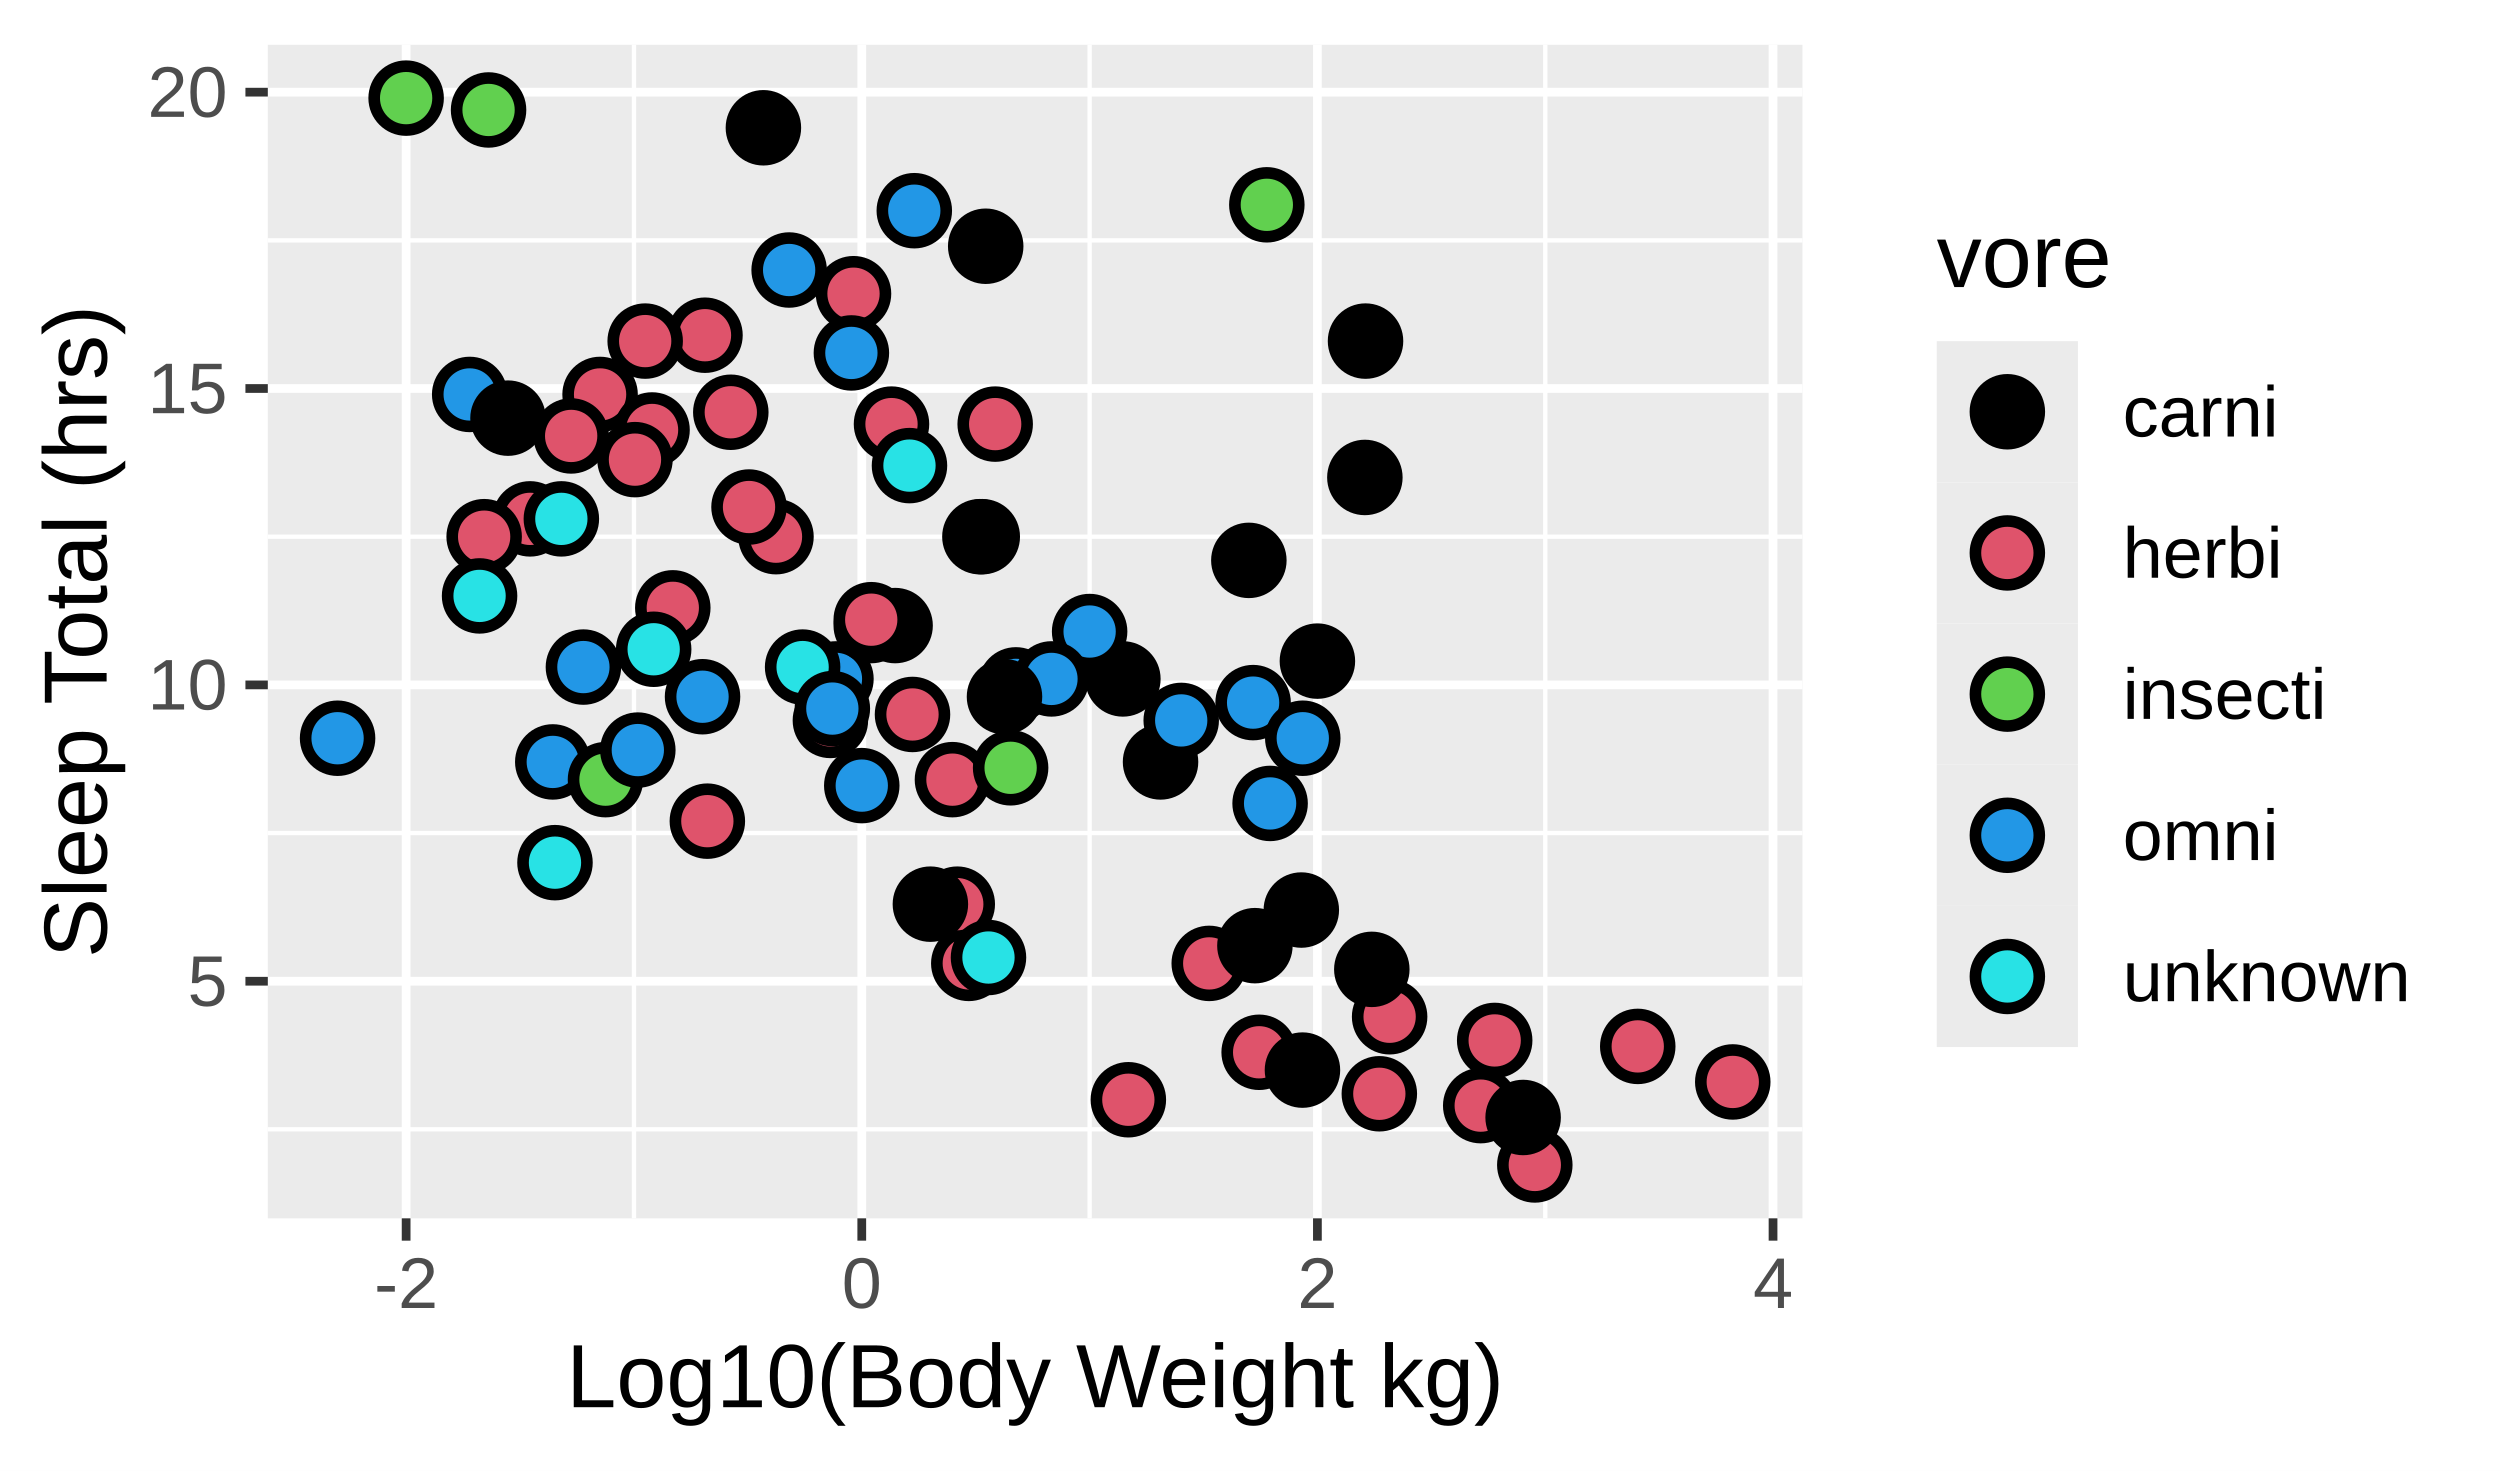
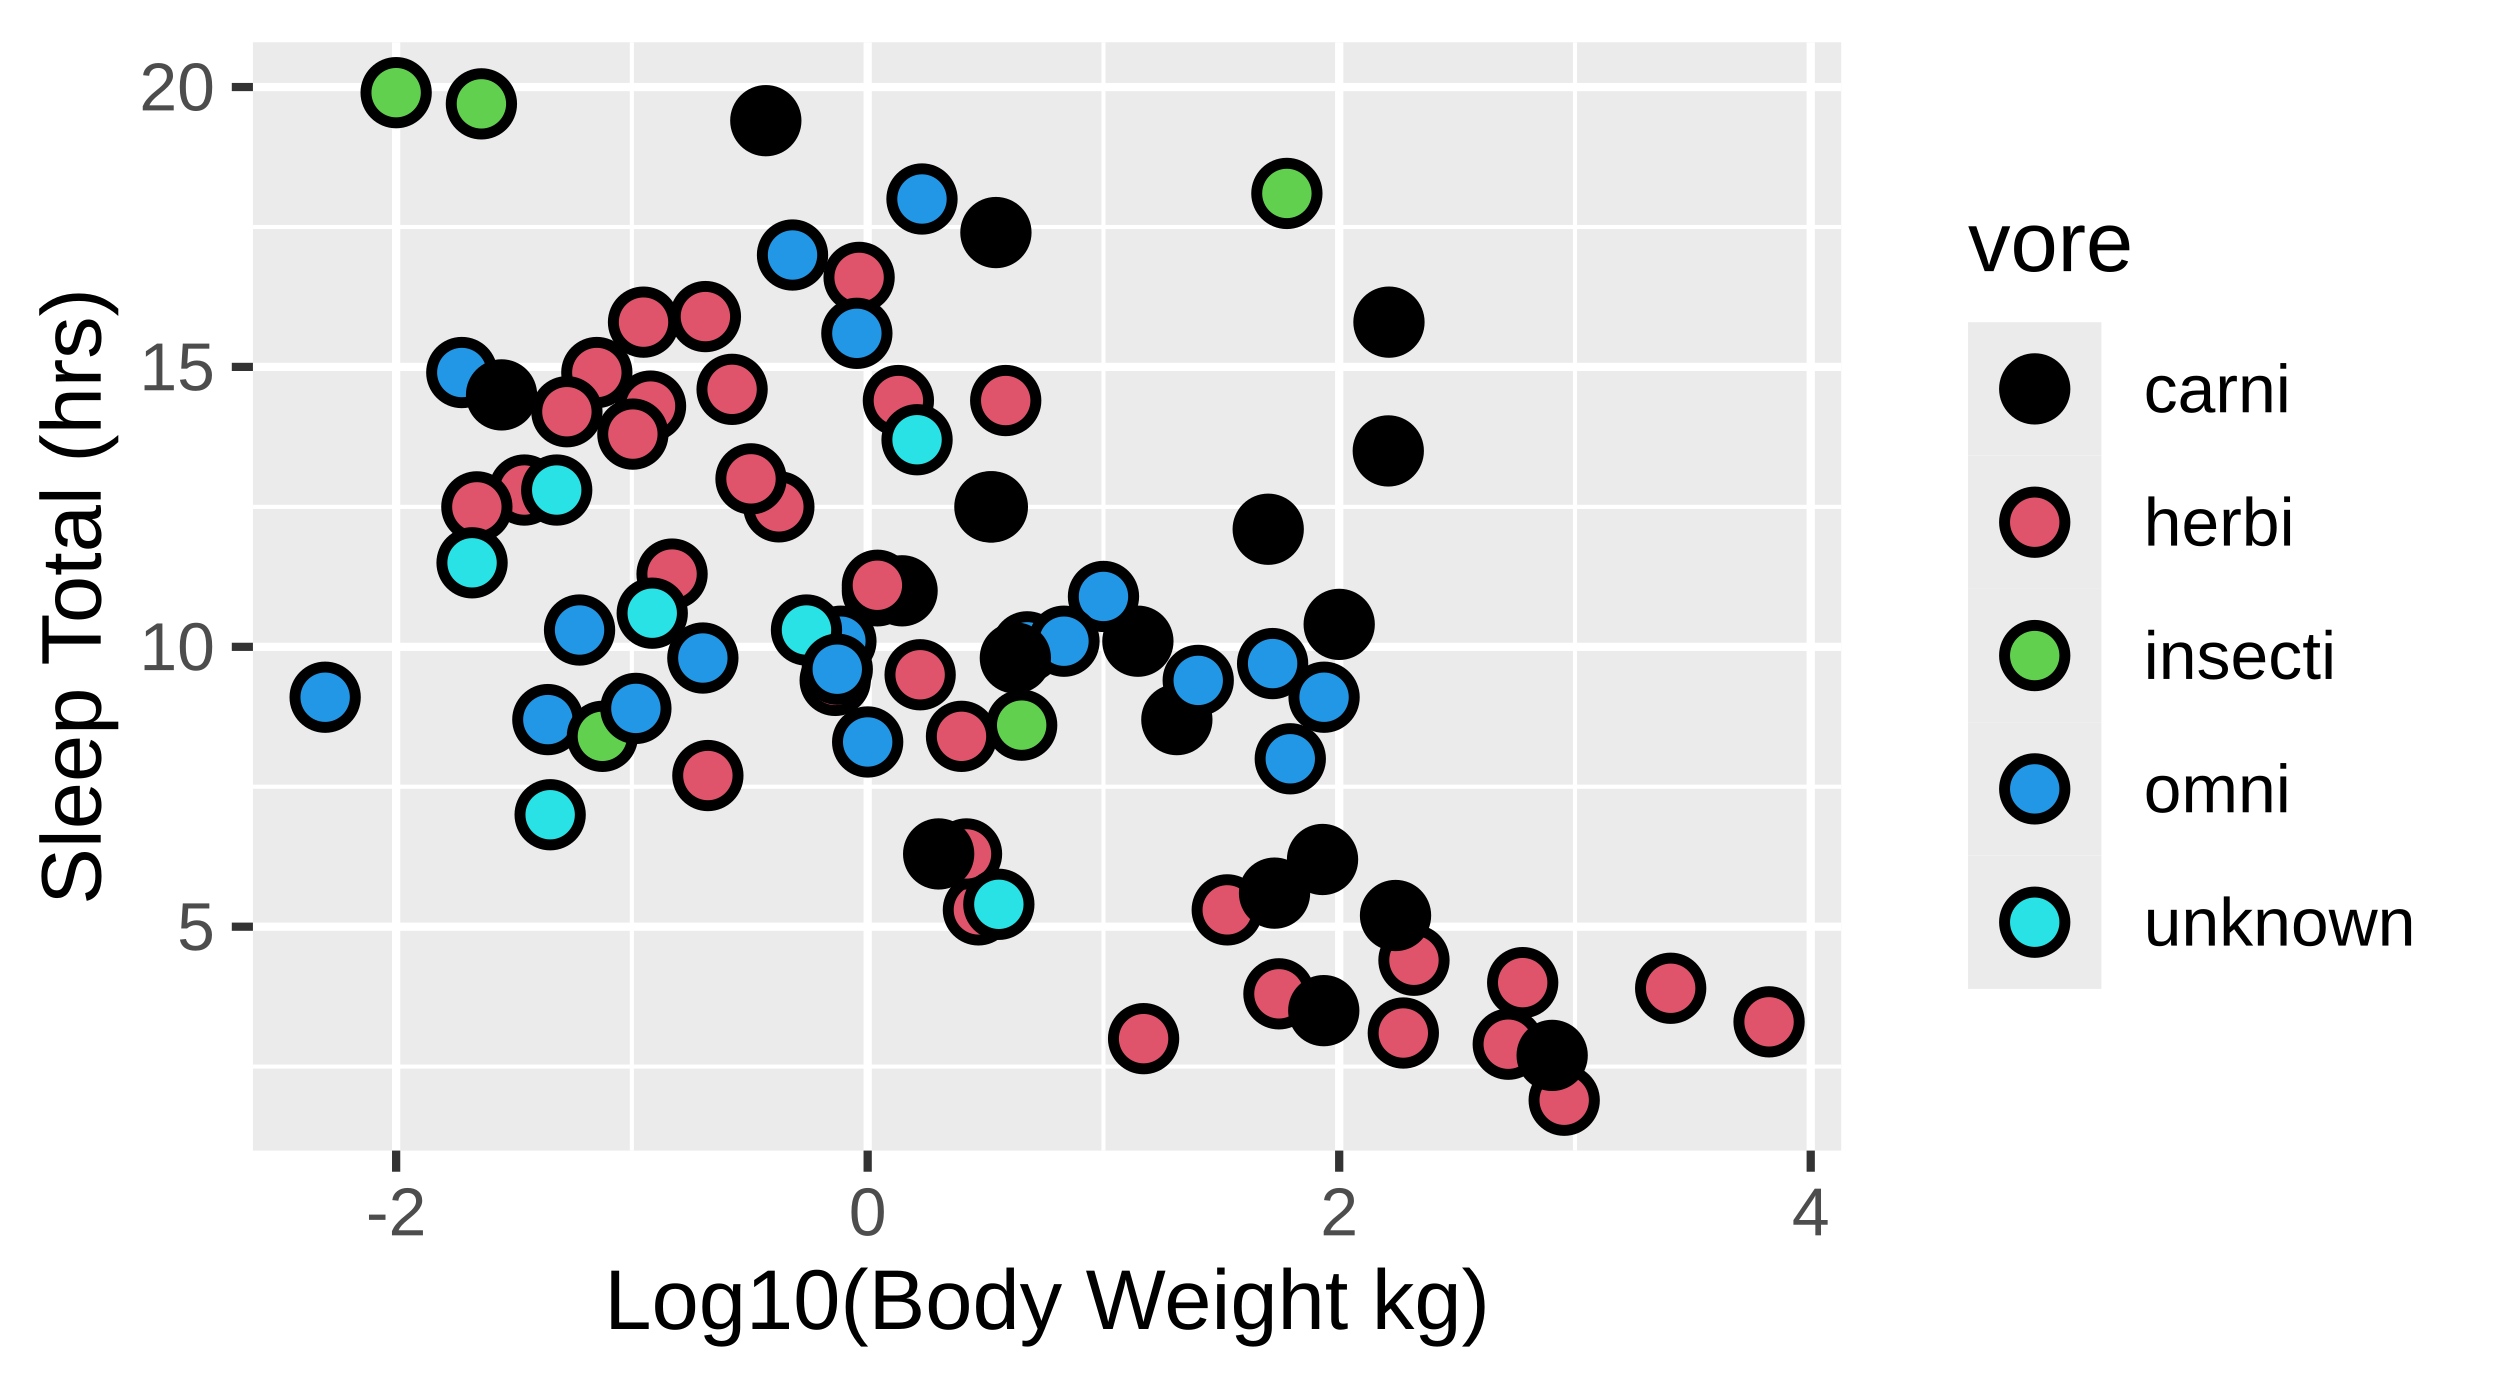
- <svg xmlns="http://www.w3.org/2000/svg" width="306.00pt" height="180.00pt" viewBox="0 0 306.00 180.00">
+ <svg xmlns="http://www.w3.org/2000/svg" width="324.00pt" height="180.00pt" viewBox="0 0 324.00 180.00">
  <g class="svglite">
    <defs>
      <style type="text/css">
    .svglite line, .svglite polyline, .svglite polygon, .svglite path, .svglite rect, .svglite circle {
      fill: none;
      stroke: #000000;
      stroke-linecap: round;
      stroke-linejoin: round;
      stroke-miterlimit: 10.00;
    }
    .svglite text {
      white-space: pre;
    }
    .svglite g.glyphgroup path {
      fill: inherit;
      stroke: none;
    }
  </style>
    </defs>
    <rect width="100%" height="100%" style="stroke: none; fill: #FFFFFF;" />
    <defs>
-       <clipPath id="cpMC4wMHwzMDYuMDB8MC4wMHwxODAuMDA=">
-         <rect x="0.00" y="0.00" width="306.00" height="180.00" />
+       <clipPath id="cpMC4wMHwzMjQuMDB8MC4wMHwxODAuMDA=">
+         <rect x="0.00" y="0.00" width="324.00" height="180.00" />
      </clipPath>
    </defs>
-     <g clip-path="url(#cpMC4wMHwzMDYuMDB8MC4wMHwxODAuMDA=)">
-       <rect x="0.00" y="0.00" width="306.00" height="180.00" style="stroke-width: 1.07; stroke: #FFFFFF; fill: #FFFFFF;" />
+     <g clip-path="url(#cpMC4wMHwzMjQuMDB8MC4wMHwxODAuMDA=)">
+       <rect x="0.00" y="0.00" width="324.00" height="180.00" style="stroke-width: 1.07; stroke: #FFFFFF; fill: #FFFFFF;" />
    </g>
    <defs>
-       <clipPath id="cpMzIuNzh8MjIwLjYyfDUuNDh8MTQ5LjEy">
-         <rect x="32.78" y="5.48" width="187.84" height="143.64" />
+       <clipPath id="cpMzIuNzh8MjM4LjYyfDUuNDh8MTQ5LjEy">
+         <rect x="32.78" y="5.48" width="205.84" height="143.64" />
      </clipPath>
    </defs>
-     <g clip-path="url(#cpMzIuNzh8MjIwLjYyfDUuNDh8MTQ5LjEy)">
-       <rect x="32.78" y="5.48" width="187.84" height="143.64" style="stroke-width: 1.07; stroke: none; fill: #EBEBEB;" />
-       <polyline points="32.78,138.23 220.62,138.23 " style="stroke-width: 0.53; stroke: #FFFFFF; stroke-linecap: butt;" />
-       <polyline points="32.78,101.96 220.62,101.96 " style="stroke-width: 0.53; stroke: #FFFFFF; stroke-linecap: butt;" />
-       <polyline points="32.78,65.69 220.62,65.69 " style="stroke-width: 0.53; stroke: #FFFFFF; stroke-linecap: butt;" />
-       <polyline points="32.78,29.42 220.62,29.42 " style="stroke-width: 0.53; stroke: #FFFFFF; stroke-linecap: butt;" />
-       <polyline points="77.60,149.12 77.60,5.48 " style="stroke-width: 0.53; stroke: #FFFFFF; stroke-linecap: butt;" />
-       <polyline points="133.37,149.12 133.37,5.48 " style="stroke-width: 0.53; stroke: #FFFFFF; stroke-linecap: butt;" />
-       <polyline points="189.14,149.12 189.14,5.48 " style="stroke-width: 0.53; stroke: #FFFFFF; stroke-linecap: butt;" />
-       <polyline points="32.78,120.10 220.62,120.10 " style="stroke-width: 1.07; stroke: #FFFFFF; stroke-linecap: butt;" />
-       <polyline points="32.78,83.83 220.62,83.83 " style="stroke-width: 1.07; stroke: #FFFFFF; stroke-linecap: butt;" />
-       <polyline points="32.78,47.55 220.62,47.55 " style="stroke-width: 1.07; stroke: #FFFFFF; stroke-linecap: butt;" />
-       <polyline points="32.78,11.28 220.62,11.28 " style="stroke-width: 1.07; stroke: #FFFFFF; stroke-linecap: butt;" />
-       <polyline points="49.71,149.12 49.71,5.48 " style="stroke-width: 1.07; stroke: #FFFFFF; stroke-linecap: butt;" />
-       <polyline points="105.48,149.12 105.48,5.48 " style="stroke-width: 1.07; stroke: #FFFFFF; stroke-linecap: butt;" />
-       <polyline points="161.25,149.12 161.25,5.48 " style="stroke-width: 1.07; stroke: #FFFFFF; stroke-linecap: butt;" />
-       <polyline points="217.02,149.12 217.02,5.48 " style="stroke-width: 1.07; stroke: #FFFFFF; stroke-linecap: butt;" />
-       <circle cx="152.86" cy="68.59" r="3.91" style="stroke-width: 1.42; fill: #000000;" />
-       <circle cx="96.59" cy="33.05" r="3.91" style="stroke-width: 1.42; fill: #2297E6;" />
-       <circle cx="109.12" cy="51.91" r="3.91" style="stroke-width: 1.42; fill: #DF536B;" />
-       <circle cx="57.49" cy="48.28" r="3.91" style="stroke-width: 1.42; fill: #2297E6;" />
-       <circle cx="182.95" cy="127.35" r="3.91" style="stroke-width: 1.42; fill: #DF536B;" />
-       <circle cx="121.81" cy="51.91" r="3.91" style="stroke-width: 1.42; fill: #DF536B;" />
-       <circle cx="142.05" cy="93.26" r="3.91" style="stroke-width: 1.42; fill: #000000;" />
-       <circle cx="67.93" cy="105.59" r="3.91" style="stroke-width: 1.42; fill: #28E2E5;" />
-       <circle cx="137.44" cy="83.10" r="3.91" style="stroke-width: 1.42; fill: #000000;" />
-       <circle cx="138.11" cy="134.61" r="3.91" style="stroke-width: 1.42; fill: #DF536B;" />
-       <circle cx="148.01" cy="117.92" r="3.91" style="stroke-width: 1.42; fill: #DF536B;" />
-       <circle cx="101.64" cy="88.18" r="3.91" style="stroke-width: 1.42; fill: #DF536B;" />
-       <circle cx="124.35" cy="83.83" r="3.91" style="stroke-width: 1.42; fill: #2297E6;" />
-       <circle cx="94.98" cy="65.69" r="3.91" style="stroke-width: 1.42; fill: #DF536B;" />
-       <circle cx="71.41" cy="81.65" r="3.91" style="stroke-width: 1.42; fill: #2297E6;" />
-       <circle cx="105.48" cy="96.16" r="3.91" style="stroke-width: 1.42; fill: #2297E6;" />
-       <circle cx="41.32" cy="90.36" r="3.91" style="stroke-width: 1.42; fill: #2297E6;" />
-       <circle cx="120.65" cy="30.14" r="3.91" style="stroke-width: 1.42; fill: #000000;" />
-       <circle cx="118.58" cy="117.92" r="3.91" style="stroke-width: 1.42; fill: #DF536B;" />
-       <circle cx="111.91" cy="25.79" r="3.91" style="stroke-width: 1.42; fill: #2297E6;" />
-       <circle cx="200.46" cy="128.08" r="3.91" style="stroke-width: 1.42; fill: #DF536B;" />
-       <circle cx="59.80" cy="13.46" r="3.91" style="stroke-width: 1.42; fill: #61D04F;" />
-       <circle cx="181.24" cy="135.33" r="3.91" style="stroke-width: 1.42; fill: #DF536B;" />
-       <circle cx="168.83" cy="133.88" r="3.91" style="stroke-width: 1.42; fill: #DF536B;" />
-       <circle cx="102.32" cy="83.10" r="3.91" style="stroke-width: 1.42; fill: #2297E6;" />
-       <circle cx="133.37" cy="77.30" r="3.91" style="stroke-width: 1.42; fill: #2297E6;" />
-       <circle cx="73.45" cy="48.28" r="3.91" style="stroke-width: 1.42; fill: #DF536B;" />
-       <circle cx="119.94" cy="65.69" r="3.91" style="stroke-width: 1.42; fill: #000000;" />
-       <circle cx="85.99" cy="85.28" r="3.91" style="stroke-width: 1.42; fill: #2297E6;" />
-       <circle cx="187.86" cy="142.59" r="3.91" style="stroke-width: 1.42; fill: #DF536B;" />
-       <circle cx="186.43" cy="136.78" r="3.91" style="stroke-width: 1.42; fill: #000000;" />
-       <circle cx="159.28" cy="111.39" r="3.91" style="stroke-width: 1.42; fill: #000000;" />
-       <circle cx="117.17" cy="110.67" r="3.91" style="stroke-width: 1.42; fill: #DF536B;" />
-       <circle cx="155.46" cy="98.34" r="3.91" style="stroke-width: 1.42; fill: #2297E6;" />
-       <circle cx="111.69" cy="87.45" r="3.91" style="stroke-width: 1.42; fill: #DF536B;" />
-       <circle cx="212.09" cy="132.43" r="3.91" style="stroke-width: 1.42; fill: #DF536B;" />
-       <circle cx="93.44" cy="15.64" r="3.91" style="stroke-width: 1.42; fill: #000000;" />
-       <circle cx="128.70" cy="83.10" r="3.91" style="stroke-width: 1.42; fill: #2297E6;" />
-       <circle cx="69.91" cy="53.36" r="3.91" style="stroke-width: 1.42; fill: #DF536B;" />
-       <circle cx="79.81" cy="52.63" r="3.91" style="stroke-width: 1.42; fill: #DF536B;" />
-       <circle cx="64.88" cy="63.51" r="3.91" style="stroke-width: 1.42; fill: #DF536B;" />
-       <circle cx="59.26" cy="65.69" r="3.91" style="stroke-width: 1.42; fill: #DF536B;" />
-       <circle cx="49.71" cy="12.01" r="3.91" style="stroke-width: 1.42; fill: #61D04F;" />
-       <circle cx="89.45" cy="50.46" r="3.91" style="stroke-width: 1.42; fill: #DF536B;" />
-       <circle cx="109.56" cy="76.57" r="3.91" style="stroke-width: 1.42; fill: #000000;" />
-       <circle cx="86.58" cy="100.51" r="3.91" style="stroke-width: 1.42; fill: #DF536B;" />
-       <circle cx="62.18" cy="51.18" r="3.91" style="stroke-width: 1.42; fill: #000000;" />
-       <circle cx="116.58" cy="95.43" r="3.91" style="stroke-width: 1.42; fill: #DF536B;" />
-       <circle cx="154.12" cy="128.80" r="3.91" style="stroke-width: 1.42; fill: #DF536B;" />
-       <circle cx="153.38" cy="86.00" r="3.91" style="stroke-width: 1.42; fill: #2297E6;" />
-       <circle cx="167.14" cy="41.75" r="3.91" style="stroke-width: 1.42; fill: #000000;" />
-       <circle cx="161.25" cy="80.92" r="3.91" style="stroke-width: 1.42; fill: #000000;" />
-       <circle cx="167.06" cy="58.44" r="3.91" style="stroke-width: 1.42; fill: #000000;" />
-       <circle cx="144.58" cy="88.18" r="3.91" style="stroke-width: 1.42; fill: #2297E6;" />
-       <circle cx="98.24" cy="81.65" r="3.91" style="stroke-width: 1.42; fill: #28E2E5;" />
-       <circle cx="106.64" cy="76.57" r="3.91" style="stroke-width: 1.42; fill: #2297E6;" />
-       <circle cx="58.70" cy="72.94" r="3.91" style="stroke-width: 1.42; fill: #28E2E5;" />
-       <circle cx="111.32" cy="56.99" r="3.91" style="stroke-width: 1.42; fill: #28E2E5;" />
-       <circle cx="159.42" cy="130.98" r="3.91" style="stroke-width: 1.42; fill: #000000;" />
-       <circle cx="153.60" cy="115.75" r="3.91" style="stroke-width: 1.42; fill: #000000;" />
-       <circle cx="106.64" cy="75.85" r="3.91" style="stroke-width: 1.42; fill: #DF536B;" />
-       <circle cx="155.06" cy="25.07" r="3.91" style="stroke-width: 1.42; fill: #61D04F;" />
-       <circle cx="120.99" cy="117.20" r="3.91" style="stroke-width: 1.42; fill: #28E2E5;" />
-       <circle cx="91.68" cy="62.06" r="3.91" style="stroke-width: 1.42; fill: #DF536B;" />
-       <circle cx="67.66" cy="93.26" r="3.91" style="stroke-width: 1.42; fill: #2297E6;" />
-       <circle cx="101.88" cy="86.73" r="3.91" style="stroke-width: 1.42; fill: #2297E6;" />
-       <circle cx="74.11" cy="95.43" r="3.91" style="stroke-width: 1.42; fill: #61D04F;" />
-       <circle cx="82.35" cy="74.40" r="3.91" style="stroke-width: 1.42; fill: #DF536B;" />
-       <circle cx="80.01" cy="79.47" r="3.91" style="stroke-width: 1.42; fill: #28E2E5;" />
-       <circle cx="104.47" cy="35.95" r="3.91" style="stroke-width: 1.42; fill: #DF536B;" />
-       <circle cx="77.72" cy="56.26" r="3.91" style="stroke-width: 1.42; fill: #DF536B;" />
-       <circle cx="86.29" cy="41.03" r="3.91" style="stroke-width: 1.42; fill: #DF536B;" />
-       <circle cx="68.71" cy="63.51" r="3.91" style="stroke-width: 1.42; fill: #28E2E5;" />
-       <circle cx="159.46" cy="90.36" r="3.91" style="stroke-width: 1.42; fill: #2297E6;" />
-       <circle cx="123.70" cy="93.98" r="3.91" style="stroke-width: 1.42; fill: #61D04F;" />
-       <circle cx="78.97" cy="41.75" r="3.91" style="stroke-width: 1.42; fill: #DF536B;" />
-       <circle cx="170.09" cy="124.45" r="3.91" style="stroke-width: 1.42; fill: #DF536B;" />
-       <circle cx="104.21" cy="43.20" r="3.91" style="stroke-width: 1.42; fill: #2297E6;" />
-       <circle cx="78.07" cy="91.81" r="3.91" style="stroke-width: 1.42; fill: #2297E6;" />
-       <circle cx="167.91" cy="118.65" r="3.91" style="stroke-width: 1.42; fill: #000000;" />
-       <circle cx="113.88" cy="110.67" r="3.91" style="stroke-width: 1.42; fill: #000000;" />
-       <circle cx="120.23" cy="65.69" r="3.91" style="stroke-width: 1.42; fill: #000000;" />
-       <circle cx="122.95" cy="85.28" r="3.91" style="stroke-width: 1.42; fill: #000000;" />
+     <g clip-path="url(#cpMzIuNzh8MjM4LjYyfDUuNDh8MTQ5LjEy)">
+       <rect x="32.78" y="5.48" width="205.84" height="143.64" style="stroke-width: 1.07; stroke: none; fill: #EBEBEB;" />
+       <polyline points="32.78,138.23 238.62,138.23 " style="stroke-width: 0.53; stroke: #FFFFFF; stroke-linecap: butt;" />
+       <polyline points="32.78,101.96 238.62,101.96 " style="stroke-width: 0.53; stroke: #FFFFFF; stroke-linecap: butt;" />
+       <polyline points="32.78,65.69 238.62,65.69 " style="stroke-width: 0.53; stroke: #FFFFFF; stroke-linecap: butt;" />
+       <polyline points="32.78,29.42 238.62,29.42 " style="stroke-width: 0.53; stroke: #FFFFFF; stroke-linecap: butt;" />
+       <polyline points="81.89,149.12 81.89,5.48 " style="stroke-width: 0.53; stroke: #FFFFFF; stroke-linecap: butt;" />
+       <polyline points="143.01,149.12 143.01,5.48 " style="stroke-width: 0.53; stroke: #FFFFFF; stroke-linecap: butt;" />
+       <polyline points="204.12,149.12 204.12,5.48 " style="stroke-width: 0.53; stroke: #FFFFFF; stroke-linecap: butt;" />
+       <polyline points="32.78,120.10 238.62,120.10 " style="stroke-width: 1.07; stroke: #FFFFFF; stroke-linecap: butt;" />
+       <polyline points="32.78,83.83 238.62,83.83 " style="stroke-width: 1.07; stroke: #FFFFFF; stroke-linecap: butt;" />
+       <polyline points="32.78,47.55 238.62,47.55 " style="stroke-width: 1.07; stroke: #FFFFFF; stroke-linecap: butt;" />
+       <polyline points="32.78,11.28 238.62,11.28 " style="stroke-width: 1.07; stroke: #FFFFFF; stroke-linecap: butt;" />
+       <polyline points="51.34,149.12 51.34,5.48 " style="stroke-width: 1.07; stroke: #FFFFFF; stroke-linecap: butt;" />
+       <polyline points="112.45,149.12 112.45,5.48 " style="stroke-width: 1.07; stroke: #FFFFFF; stroke-linecap: butt;" />
+       <polyline points="173.56,149.12 173.56,5.48 " style="stroke-width: 1.07; stroke: #FFFFFF; stroke-linecap: butt;" />
+       <polyline points="234.67,149.12 234.67,5.48 " style="stroke-width: 1.07; stroke: #FFFFFF; stroke-linecap: butt;" />
+       <circle cx="164.36" cy="68.59" r="3.91" style="stroke-width: 1.42; fill: #000000;" />
+       <circle cx="102.71" cy="33.05" r="3.91" style="stroke-width: 1.42; fill: #2297E6;" />
+       <circle cx="116.43" cy="51.91" r="3.91" style="stroke-width: 1.42; fill: #DF536B;" />
+       <circle cx="59.85" cy="48.28" r="3.91" style="stroke-width: 1.42; fill: #2297E6;" />
+       <circle cx="197.34" cy="127.35" r="3.91" style="stroke-width: 1.42; fill: #DF536B;" />
+       <circle cx="130.34" cy="51.91" r="3.91" style="stroke-width: 1.42; fill: #DF536B;" />
+       <circle cx="152.52" cy="93.26" r="3.91" style="stroke-width: 1.42; fill: #000000;" />
+       <circle cx="71.30" cy="105.59" r="3.91" style="stroke-width: 1.42; fill: #28E2E5;" />
+       <circle cx="147.47" cy="83.10" r="3.91" style="stroke-width: 1.42; fill: #000000;" />
+       <circle cx="148.21" cy="134.61" r="3.91" style="stroke-width: 1.42; fill: #DF536B;" />
+       <circle cx="159.05" cy="117.92" r="3.91" style="stroke-width: 1.42; fill: #DF536B;" />
+       <circle cx="108.24" cy="88.18" r="3.91" style="stroke-width: 1.42; fill: #DF536B;" />
+       <circle cx="133.13" cy="83.83" r="3.91" style="stroke-width: 1.42; fill: #2297E6;" />
+       <circle cx="100.94" cy="65.69" r="3.91" style="stroke-width: 1.42; fill: #DF536B;" />
+       <circle cx="75.11" cy="81.65" r="3.91" style="stroke-width: 1.42; fill: #2297E6;" />
+       <circle cx="112.45" cy="96.16" r="3.91" style="stroke-width: 1.42; fill: #2297E6;" />
+       <circle cx="42.14" cy="90.36" r="3.91" style="stroke-width: 1.42; fill: #2297E6;" />
+       <circle cx="129.07" cy="30.14" r="3.91" style="stroke-width: 1.42; fill: #000000;" />
+       <circle cx="126.80" cy="117.92" r="3.91" style="stroke-width: 1.42; fill: #DF536B;" />
+       <circle cx="119.49" cy="25.79" r="3.91" style="stroke-width: 1.42; fill: #2297E6;" />
+       <circle cx="216.52" cy="128.08" r="3.91" style="stroke-width: 1.42; fill: #DF536B;" />
+       <circle cx="62.39" cy="13.46" r="3.91" style="stroke-width: 1.42; fill: #61D04F;" />
+       <circle cx="195.47" cy="135.33" r="3.91" style="stroke-width: 1.42; fill: #DF536B;" />
+       <circle cx="181.87" cy="133.88" r="3.91" style="stroke-width: 1.42; fill: #DF536B;" />
+       <circle cx="108.98" cy="83.10" r="3.91" style="stroke-width: 1.42; fill: #2297E6;" />
+       <circle cx="143.01" cy="77.30" r="3.91" style="stroke-width: 1.42; fill: #2297E6;" />
+       <circle cx="77.35" cy="48.28" r="3.91" style="stroke-width: 1.42; fill: #DF536B;" />
+       <circle cx="128.29" cy="65.69" r="3.91" style="stroke-width: 1.42; fill: #000000;" />
+       <circle cx="91.09" cy="85.28" r="3.91" style="stroke-width: 1.42; fill: #2297E6;" />
+       <circle cx="202.72" cy="142.59" r="3.91" style="stroke-width: 1.42; fill: #DF536B;" />
+       <circle cx="201.16" cy="136.78" r="3.91" style="stroke-width: 1.42; fill: #000000;" />
+       <circle cx="171.40" cy="111.39" r="3.91" style="stroke-width: 1.42; fill: #000000;" />
+       <circle cx="125.26" cy="110.67" r="3.91" style="stroke-width: 1.42; fill: #DF536B;" />
+       <circle cx="167.22" cy="98.34" r="3.91" style="stroke-width: 1.42; fill: #2297E6;" />
+       <circle cx="119.25" cy="87.45" r="3.91" style="stroke-width: 1.42; fill: #DF536B;" />
+       <circle cx="229.27" cy="132.43" r="3.91" style="stroke-width: 1.42; fill: #DF536B;" />
+       <circle cx="99.25" cy="15.64" r="3.91" style="stroke-width: 1.42; fill: #000000;" />
+       <circle cx="137.89" cy="83.10" r="3.91" style="stroke-width: 1.42; fill: #2297E6;" />
+       <circle cx="73.47" cy="53.36" r="3.91" style="stroke-width: 1.42; fill: #DF536B;" />
+       <circle cx="84.31" cy="52.63" r="3.91" style="stroke-width: 1.42; fill: #DF536B;" />
+       <circle cx="67.96" cy="63.51" r="3.91" style="stroke-width: 1.42; fill: #DF536B;" />
+       <circle cx="61.80" cy="65.69" r="3.91" style="stroke-width: 1.42; fill: #DF536B;" />
+       <circle cx="51.34" cy="12.01" r="3.91" style="stroke-width: 1.42; fill: #61D04F;" />
+       <circle cx="94.88" cy="50.46" r="3.91" style="stroke-width: 1.42; fill: #DF536B;" />
+       <circle cx="116.91" cy="76.57" r="3.91" style="stroke-width: 1.42; fill: #000000;" />
+       <circle cx="91.74" cy="100.51" r="3.91" style="stroke-width: 1.42; fill: #DF536B;" />
+       <circle cx="65.00" cy="51.18" r="3.91" style="stroke-width: 1.42; fill: #000000;" />
+       <circle cx="124.61" cy="95.43" r="3.91" style="stroke-width: 1.42; fill: #DF536B;" />
+       <circle cx="165.75" cy="128.80" r="3.91" style="stroke-width: 1.42; fill: #DF536B;" />
+       <circle cx="164.93" cy="86.00" r="3.91" style="stroke-width: 1.42; fill: #2297E6;" />
+       <circle cx="180.01" cy="41.75" r="3.91" style="stroke-width: 1.42; fill: #000000;" />
+       <circle cx="173.56" cy="80.92" r="3.91" style="stroke-width: 1.42; fill: #000000;" />
+       <circle cx="179.92" cy="58.44" r="3.91" style="stroke-width: 1.42; fill: #000000;" />
+       <circle cx="155.29" cy="88.18" r="3.91" style="stroke-width: 1.42; fill: #2297E6;" />
+       <circle cx="104.52" cy="81.65" r="3.91" style="stroke-width: 1.42; fill: #28E2E5;" />
+       <circle cx="113.71" cy="76.57" r="3.91" style="stroke-width: 1.42; fill: #2297E6;" />
+       <circle cx="61.18" cy="72.94" r="3.91" style="stroke-width: 1.42; fill: #28E2E5;" />
+       <circle cx="118.85" cy="56.99" r="3.91" style="stroke-width: 1.42; fill: #28E2E5;" />
+       <circle cx="171.56" cy="130.98" r="3.91" style="stroke-width: 1.42; fill: #000000;" />
+       <circle cx="165.18" cy="115.75" r="3.91" style="stroke-width: 1.42; fill: #000000;" />
+       <circle cx="113.71" cy="75.85" r="3.91" style="stroke-width: 1.42; fill: #DF536B;" />
+       <circle cx="166.78" cy="25.07" r="3.91" style="stroke-width: 1.42; fill: #61D04F;" />
+       <circle cx="129.45" cy="117.20" r="3.91" style="stroke-width: 1.42; fill: #28E2E5;" />
+       <circle cx="97.33" cy="62.06" r="3.91" style="stroke-width: 1.42; fill: #DF536B;" />
+       <circle cx="71.00" cy="93.26" r="3.91" style="stroke-width: 1.42; fill: #2297E6;" />
+       <circle cx="108.51" cy="86.73" r="3.91" style="stroke-width: 1.42; fill: #2297E6;" />
+       <circle cx="78.07" cy="95.43" r="3.91" style="stroke-width: 1.42; fill: #61D04F;" />
+       <circle cx="87.10" cy="74.40" r="3.91" style="stroke-width: 1.42; fill: #DF536B;" />
+       <circle cx="84.53" cy="79.47" r="3.91" style="stroke-width: 1.42; fill: #28E2E5;" />
+       <circle cx="111.34" cy="35.95" r="3.91" style="stroke-width: 1.42; fill: #DF536B;" />
+       <circle cx="82.02" cy="56.26" r="3.91" style="stroke-width: 1.42; fill: #DF536B;" />
+       <circle cx="91.42" cy="41.03" r="3.91" style="stroke-width: 1.42; fill: #DF536B;" />
+       <circle cx="72.15" cy="63.51" r="3.91" style="stroke-width: 1.42; fill: #28E2E5;" />
+       <circle cx="171.60" cy="90.36" r="3.91" style="stroke-width: 1.42; fill: #2297E6;" />
+       <circle cx="132.41" cy="93.98" r="3.91" style="stroke-width: 1.42; fill: #61D04F;" />
+       <circle cx="83.40" cy="41.75" r="3.91" style="stroke-width: 1.42; fill: #DF536B;" />
+       <circle cx="183.25" cy="124.45" r="3.91" style="stroke-width: 1.42; fill: #DF536B;" />
+       <circle cx="111.05" cy="43.20" r="3.91" style="stroke-width: 1.42; fill: #2297E6;" />
+       <circle cx="82.41" cy="91.81" r="3.91" style="stroke-width: 1.42; fill: #2297E6;" />
+       <circle cx="180.86" cy="118.65" r="3.91" style="stroke-width: 1.42; fill: #000000;" />
+       <circle cx="121.65" cy="110.67" r="3.91" style="stroke-width: 1.42; fill: #000000;" />
+       <circle cx="128.61" cy="65.69" r="3.91" style="stroke-width: 1.42; fill: #000000;" />
+       <circle cx="131.59" cy="85.28" r="3.91" style="stroke-width: 1.42; fill: #000000;" />
    </g>
-     <g clip-path="url(#cpMC4wMHwzMDYuMDB8MC4wMHwxODAuMDA=)">
+     <g clip-path="url(#cpMC4wMHwzMjQuMDB8MC4wMHwxODAuMDA=)">
      <text x="27.85" y="123.13" text-anchor="end" style="font-size: 8.80px;fill: #4D4D4D; font-family: &quot;Liberation Sans&quot;;" textLength="4.89px" lengthAdjust="spacingAndGlyphs">5</text>
      <text x="27.85" y="86.85" text-anchor="end" style="font-size: 8.80px;fill: #4D4D4D; font-family: &quot;Liberation Sans&quot;;" textLength="9.78px" lengthAdjust="spacingAndGlyphs">10</text>
      <text x="27.85" y="50.58" text-anchor="end" style="font-size: 8.80px;fill: #4D4D4D; font-family: &quot;Liberation Sans&quot;;" textLength="9.78px" lengthAdjust="spacingAndGlyphs">15</text>
      <text x="27.85" y="14.31" text-anchor="end" style="font-size: 8.80px;fill: #4D4D4D; font-family: &quot;Liberation Sans&quot;;" textLength="9.78px" lengthAdjust="spacingAndGlyphs">20</text>
      <polyline points="30.04,120.10 32.78,120.10 " style="stroke-width: 1.07; stroke: #333333; stroke-linecap: butt;" />
      <polyline points="30.04,83.83 32.78,83.83 " style="stroke-width: 1.07; stroke: #333333; stroke-linecap: butt;" />
      <polyline points="30.04,47.55 32.78,47.55 " style="stroke-width: 1.07; stroke: #333333; stroke-linecap: butt;" />
      <polyline points="30.04,11.28 32.78,11.28 " style="stroke-width: 1.07; stroke: #333333; stroke-linecap: butt;" />
-       <polyline points="49.71,151.86 49.71,149.12 " style="stroke-width: 1.07; stroke: #333333; stroke-linecap: butt;" />
-       <polyline points="105.48,151.86 105.48,149.12 " style="stroke-width: 1.07; stroke: #333333; stroke-linecap: butt;" />
-       <polyline points="161.25,151.86 161.25,149.12 " style="stroke-width: 1.07; stroke: #333333; stroke-linecap: butt;" />
-       <polyline points="217.02,151.86 217.02,149.12 " style="stroke-width: 1.07; stroke: #333333; stroke-linecap: butt;" />
-       <text x="49.71" y="160.10" text-anchor="middle" style="font-size: 8.80px;fill: #4D4D4D; font-family: &quot;Liberation Sans&quot;;" textLength="7.81px" lengthAdjust="spacingAndGlyphs">-2</text>
-       <text x="105.48" y="160.10" text-anchor="middle" style="font-size: 8.80px;fill: #4D4D4D; font-family: &quot;Liberation Sans&quot;;" textLength="4.89px" lengthAdjust="spacingAndGlyphs">0</text>
-       <text x="161.25" y="160.10" text-anchor="middle" style="font-size: 8.80px;fill: #4D4D4D; font-family: &quot;Liberation Sans&quot;;" textLength="4.89px" lengthAdjust="spacingAndGlyphs">2</text>
-       <text x="217.02" y="160.10" text-anchor="middle" style="font-size: 8.80px;fill: #4D4D4D; font-family: &quot;Liberation Sans&quot;;" textLength="4.89px" lengthAdjust="spacingAndGlyphs">4</text>
-       <text x="126.70" y="172.24" text-anchor="middle" style="font-size: 11.00px; font-family: &quot;Liberation Sans&quot;;" textLength="114.83px" lengthAdjust="spacingAndGlyphs">Log10(Body Weight kg)</text>
+       <polyline points="51.34,151.86 51.34,149.12 " style="stroke-width: 1.07; stroke: #333333; stroke-linecap: butt;" />
+       <polyline points="112.45,151.86 112.45,149.12 " style="stroke-width: 1.07; stroke: #333333; stroke-linecap: butt;" />
+       <polyline points="173.56,151.86 173.56,149.12 " style="stroke-width: 1.07; stroke: #333333; stroke-linecap: butt;" />
+       <polyline points="234.67,151.86 234.67,149.12 " style="stroke-width: 1.07; stroke: #333333; stroke-linecap: butt;" />
+       <text x="51.34" y="160.10" text-anchor="middle" style="font-size: 8.80px;fill: #4D4D4D; font-family: &quot;Liberation Sans&quot;;" textLength="7.81px" lengthAdjust="spacingAndGlyphs">-2</text>
+       <text x="112.45" y="160.10" text-anchor="middle" style="font-size: 8.80px;fill: #4D4D4D; font-family: &quot;Liberation Sans&quot;;" textLength="4.89px" lengthAdjust="spacingAndGlyphs">0</text>
+       <text x="173.56" y="160.10" text-anchor="middle" style="font-size: 8.80px;fill: #4D4D4D; font-family: &quot;Liberation Sans&quot;;" textLength="4.89px" lengthAdjust="spacingAndGlyphs">2</text>
+       <text x="234.67" y="160.10" text-anchor="middle" style="font-size: 8.80px;fill: #4D4D4D; font-family: &quot;Liberation Sans&quot;;" textLength="4.89px" lengthAdjust="spacingAndGlyphs">4</text>
+       <text x="135.70" y="172.24" text-anchor="middle" style="font-size: 11.00px; font-family: &quot;Liberation Sans&quot;;" textLength="114.83px" lengthAdjust="spacingAndGlyphs">Log10(Body Weight kg)</text>
      <text transform="translate(13.05,77.30) rotate(-90)" text-anchor="middle" style="font-size: 11.00px; font-family: &quot;Liberation Sans&quot;;" textLength="79.92px" lengthAdjust="spacingAndGlyphs">Sleep Total (hrs)</text>
-       <rect x="231.58" y="20.95" width="68.94" height="112.69" style="stroke-width: 1.07; stroke: none; fill: #FFFFFF;" />
-       <text x="237.06" y="35.14" style="font-size: 11.00px; font-family: &quot;Liberation Sans&quot;;" textLength="21.41px" lengthAdjust="spacingAndGlyphs">vore</text>
-       <rect x="237.06" y="41.76" width="17.28" height="17.28" style="stroke-width: 1.07; stroke: none; fill: #EBEBEB;" />
-       <circle cx="245.70" cy="50.40" r="3.91" style="stroke-width: 1.42; fill: #000000;" />
-       <rect x="237.06" y="59.04" width="17.28" height="17.28" style="stroke-width: 1.07; stroke: none; fill: #EBEBEB;" />
-       <circle cx="245.70" cy="67.68" r="3.91" style="stroke-width: 1.42; fill: #DF536B;" />
-       <rect x="237.06" y="76.32" width="17.28" height="17.28" style="stroke-width: 1.07; stroke: none; fill: #EBEBEB;" />
-       <circle cx="245.70" cy="84.96" r="3.91" style="stroke-width: 1.42; fill: #61D04F;" />
-       <rect x="237.06" y="93.60" width="17.28" height="17.28" style="stroke-width: 1.07; stroke: none; fill: #EBEBEB;" />
-       <circle cx="245.70" cy="102.24" r="3.91" style="stroke-width: 1.42; fill: #2297E6;" />
-       <rect x="237.06" y="110.88" width="17.28" height="17.28" style="stroke-width: 1.07; stroke: none; fill: #EBEBEB;" />
-       <circle cx="245.70" cy="119.52" r="3.91" style="stroke-width: 1.42; fill: #28E2E5;" />
-       <text x="259.82" y="53.43" style="font-size: 8.80px; font-family: &quot;Liberation Sans&quot;;" textLength="19.06px" lengthAdjust="spacingAndGlyphs">carni</text>
-       <text x="259.82" y="70.71" style="font-size: 8.80px; font-family: &quot;Liberation Sans&quot;;" textLength="19.55px" lengthAdjust="spacingAndGlyphs">herbi</text>
-       <text x="259.82" y="87.99" style="font-size: 8.80px; font-family: &quot;Liberation Sans&quot;;" textLength="24.94px" lengthAdjust="spacingAndGlyphs">insecti</text>
-       <text x="259.82" y="105.27" style="font-size: 8.80px; font-family: &quot;Liberation Sans&quot;;" textLength="19.06px" lengthAdjust="spacingAndGlyphs">omni</text>
-       <text x="259.82" y="122.55" style="font-size: 8.80px; font-family: &quot;Liberation Sans&quot;;" textLength="35.22px" lengthAdjust="spacingAndGlyphs">unknown</text>
+       <rect x="249.58" y="20.95" width="68.94" height="112.69" style="stroke-width: 1.07; stroke: none; fill: #FFFFFF;" />
+       <text x="255.06" y="35.14" style="font-size: 11.00px; font-family: &quot;Liberation Sans&quot;;" textLength="21.41px" lengthAdjust="spacingAndGlyphs">vore</text>
+       <rect x="255.06" y="41.76" width="17.28" height="17.28" style="stroke-width: 1.07; stroke: none; fill: #EBEBEB;" />
+       <circle cx="263.70" cy="50.40" r="3.91" style="stroke-width: 1.42; fill: #000000;" />
+       <rect x="255.06" y="59.04" width="17.28" height="17.28" style="stroke-width: 1.07; stroke: none; fill: #EBEBEB;" />
+       <circle cx="263.70" cy="67.68" r="3.91" style="stroke-width: 1.42; fill: #DF536B;" />
+       <rect x="255.06" y="76.32" width="17.28" height="17.28" style="stroke-width: 1.07; stroke: none; fill: #EBEBEB;" />
+       <circle cx="263.70" cy="84.96" r="3.91" style="stroke-width: 1.42; fill: #61D04F;" />
+       <rect x="255.06" y="93.60" width="17.28" height="17.28" style="stroke-width: 1.07; stroke: none; fill: #EBEBEB;" />
+       <circle cx="263.70" cy="102.24" r="3.91" style="stroke-width: 1.42; fill: #2297E6;" />
+       <rect x="255.06" y="110.88" width="17.28" height="17.28" style="stroke-width: 1.07; stroke: none; fill: #EBEBEB;" />
+       <circle cx="263.70" cy="119.52" r="3.91" style="stroke-width: 1.42; fill: #28E2E5;" />
+       <text x="277.82" y="53.43" style="font-size: 8.80px; font-family: &quot;Liberation Sans&quot;;" textLength="19.06px" lengthAdjust="spacingAndGlyphs">carni</text>
+       <text x="277.82" y="70.71" style="font-size: 8.80px; font-family: &quot;Liberation Sans&quot;;" textLength="19.55px" lengthAdjust="spacingAndGlyphs">herbi</text>
+       <text x="277.82" y="87.99" style="font-size: 8.80px; font-family: &quot;Liberation Sans&quot;;" textLength="24.94px" lengthAdjust="spacingAndGlyphs">insecti</text>
+       <text x="277.82" y="105.27" style="font-size: 8.80px; font-family: &quot;Liberation Sans&quot;;" textLength="19.06px" lengthAdjust="spacingAndGlyphs">omni</text>
+       <text x="277.82" y="122.55" style="font-size: 8.80px; font-family: &quot;Liberation Sans&quot;;" textLength="35.22px" lengthAdjust="spacingAndGlyphs">unknown</text>
    </g>
  </g>
</svg>
